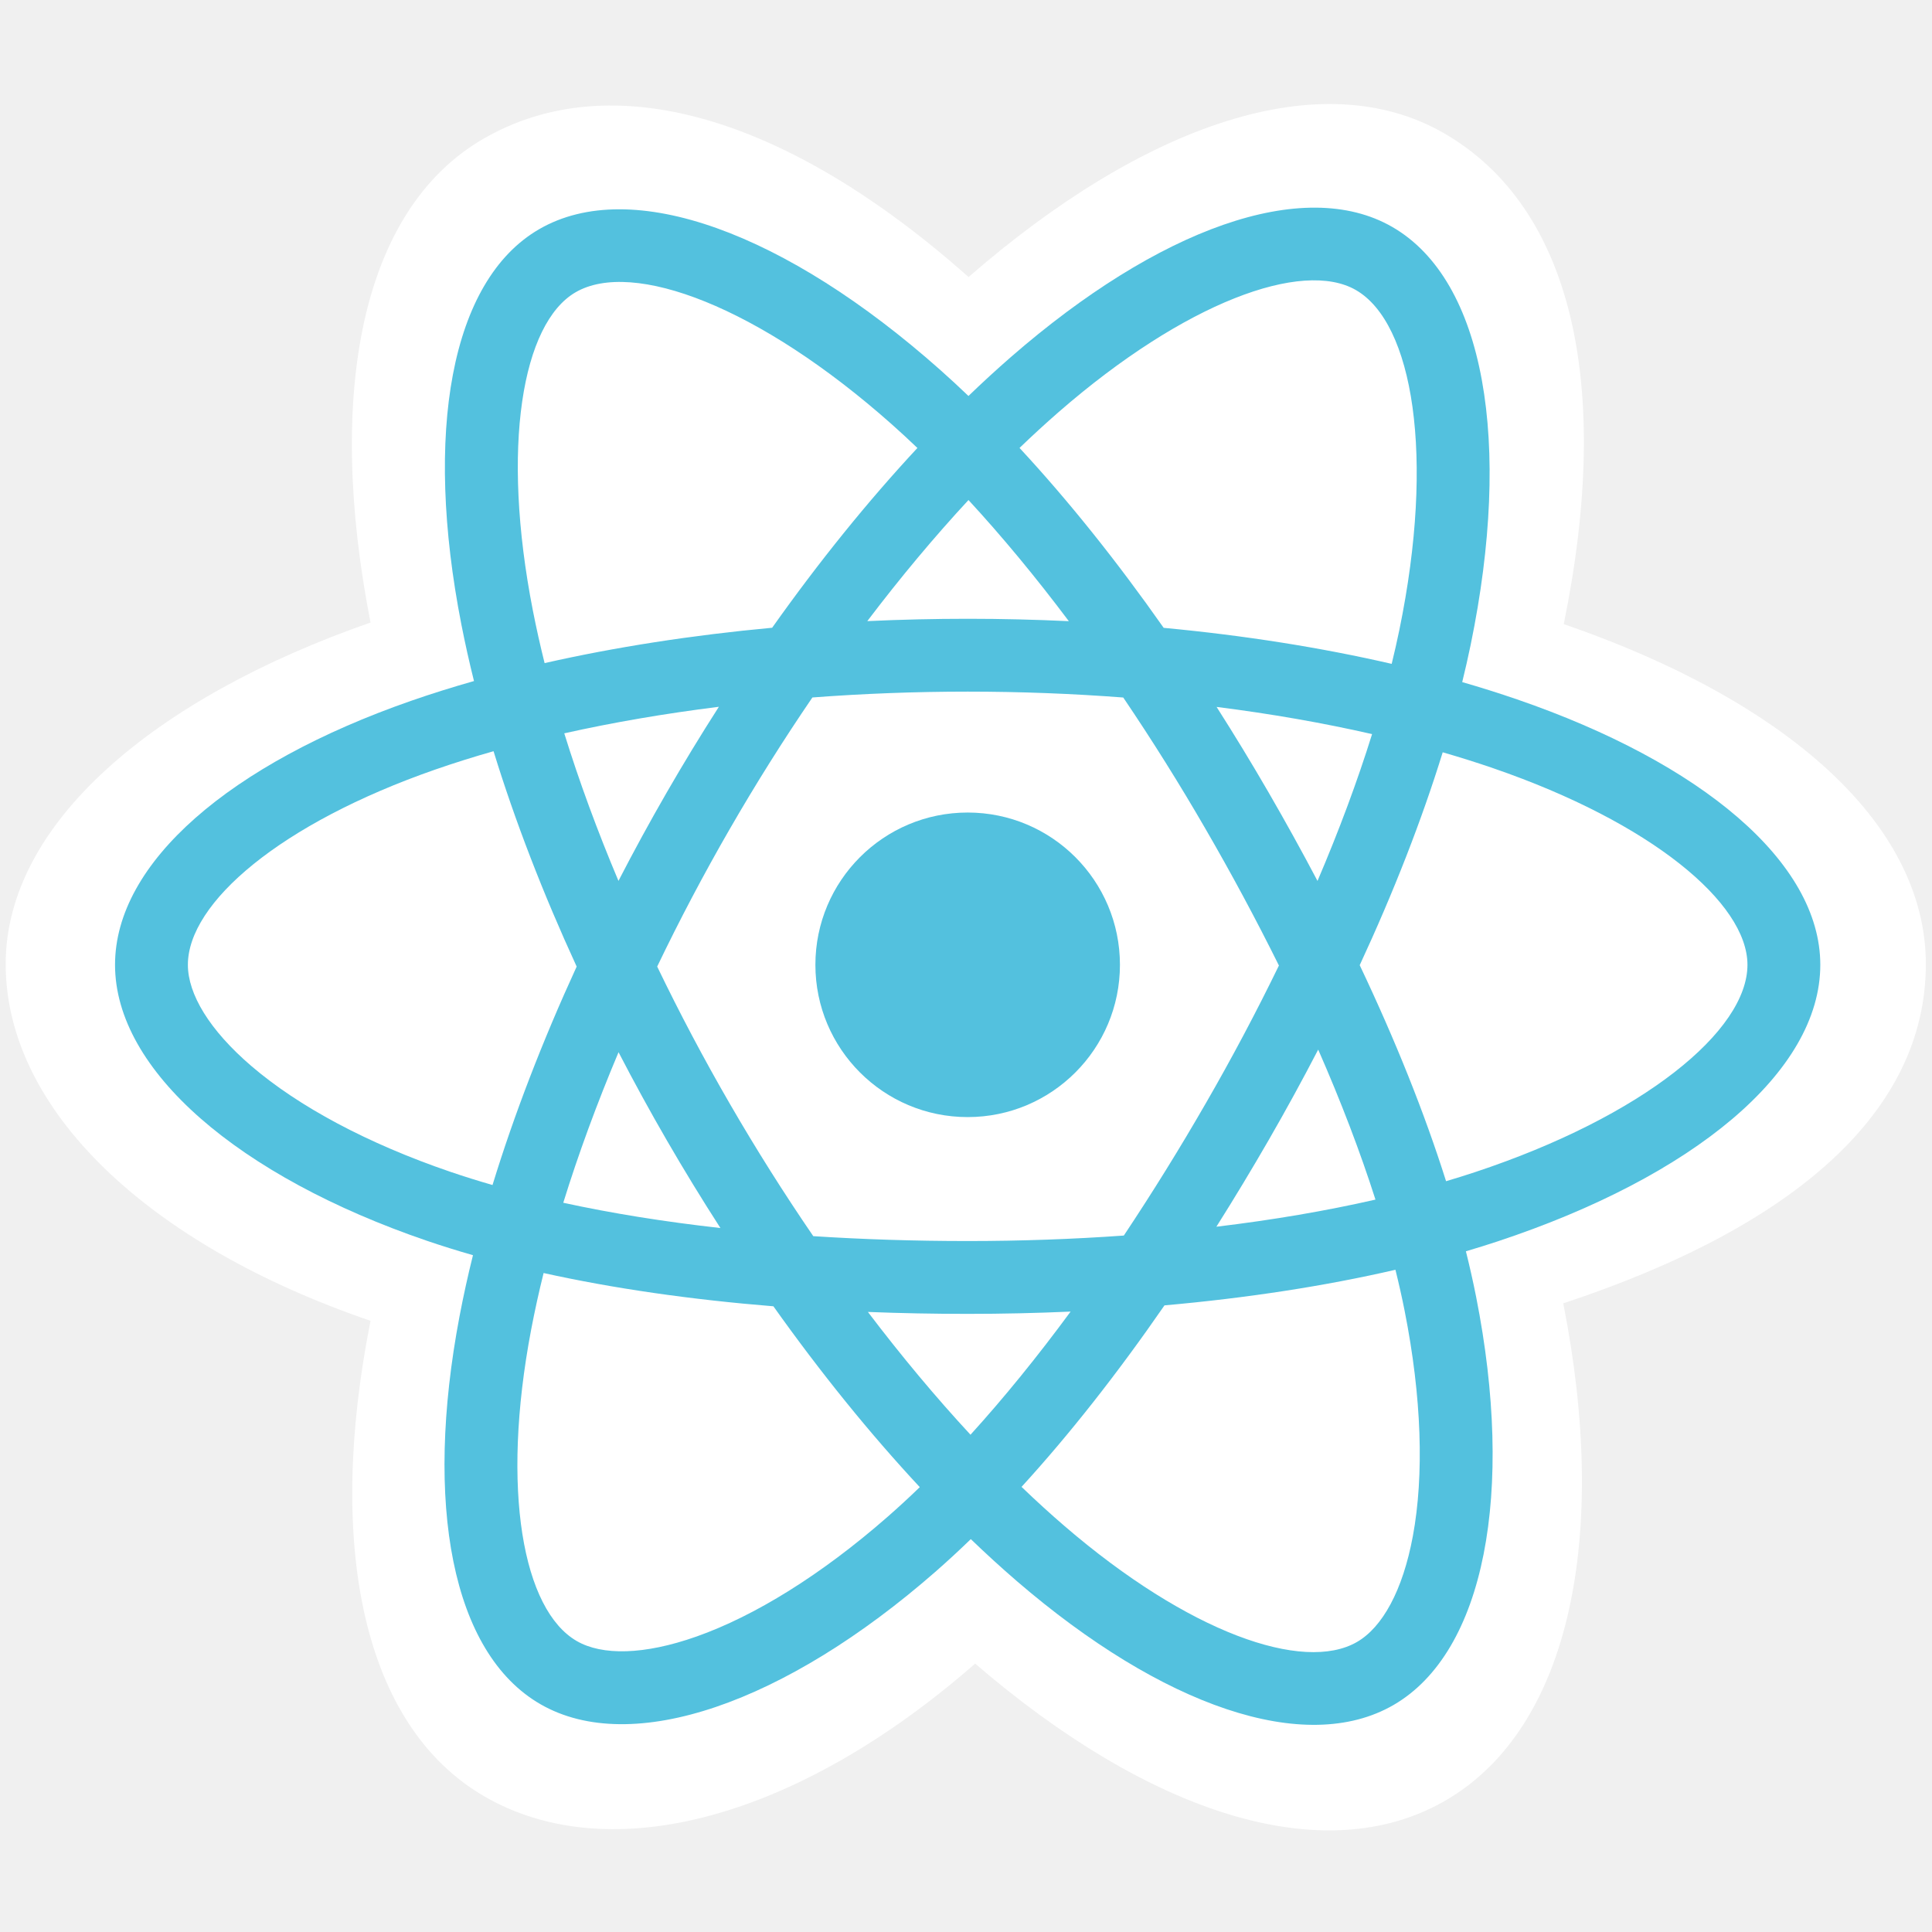
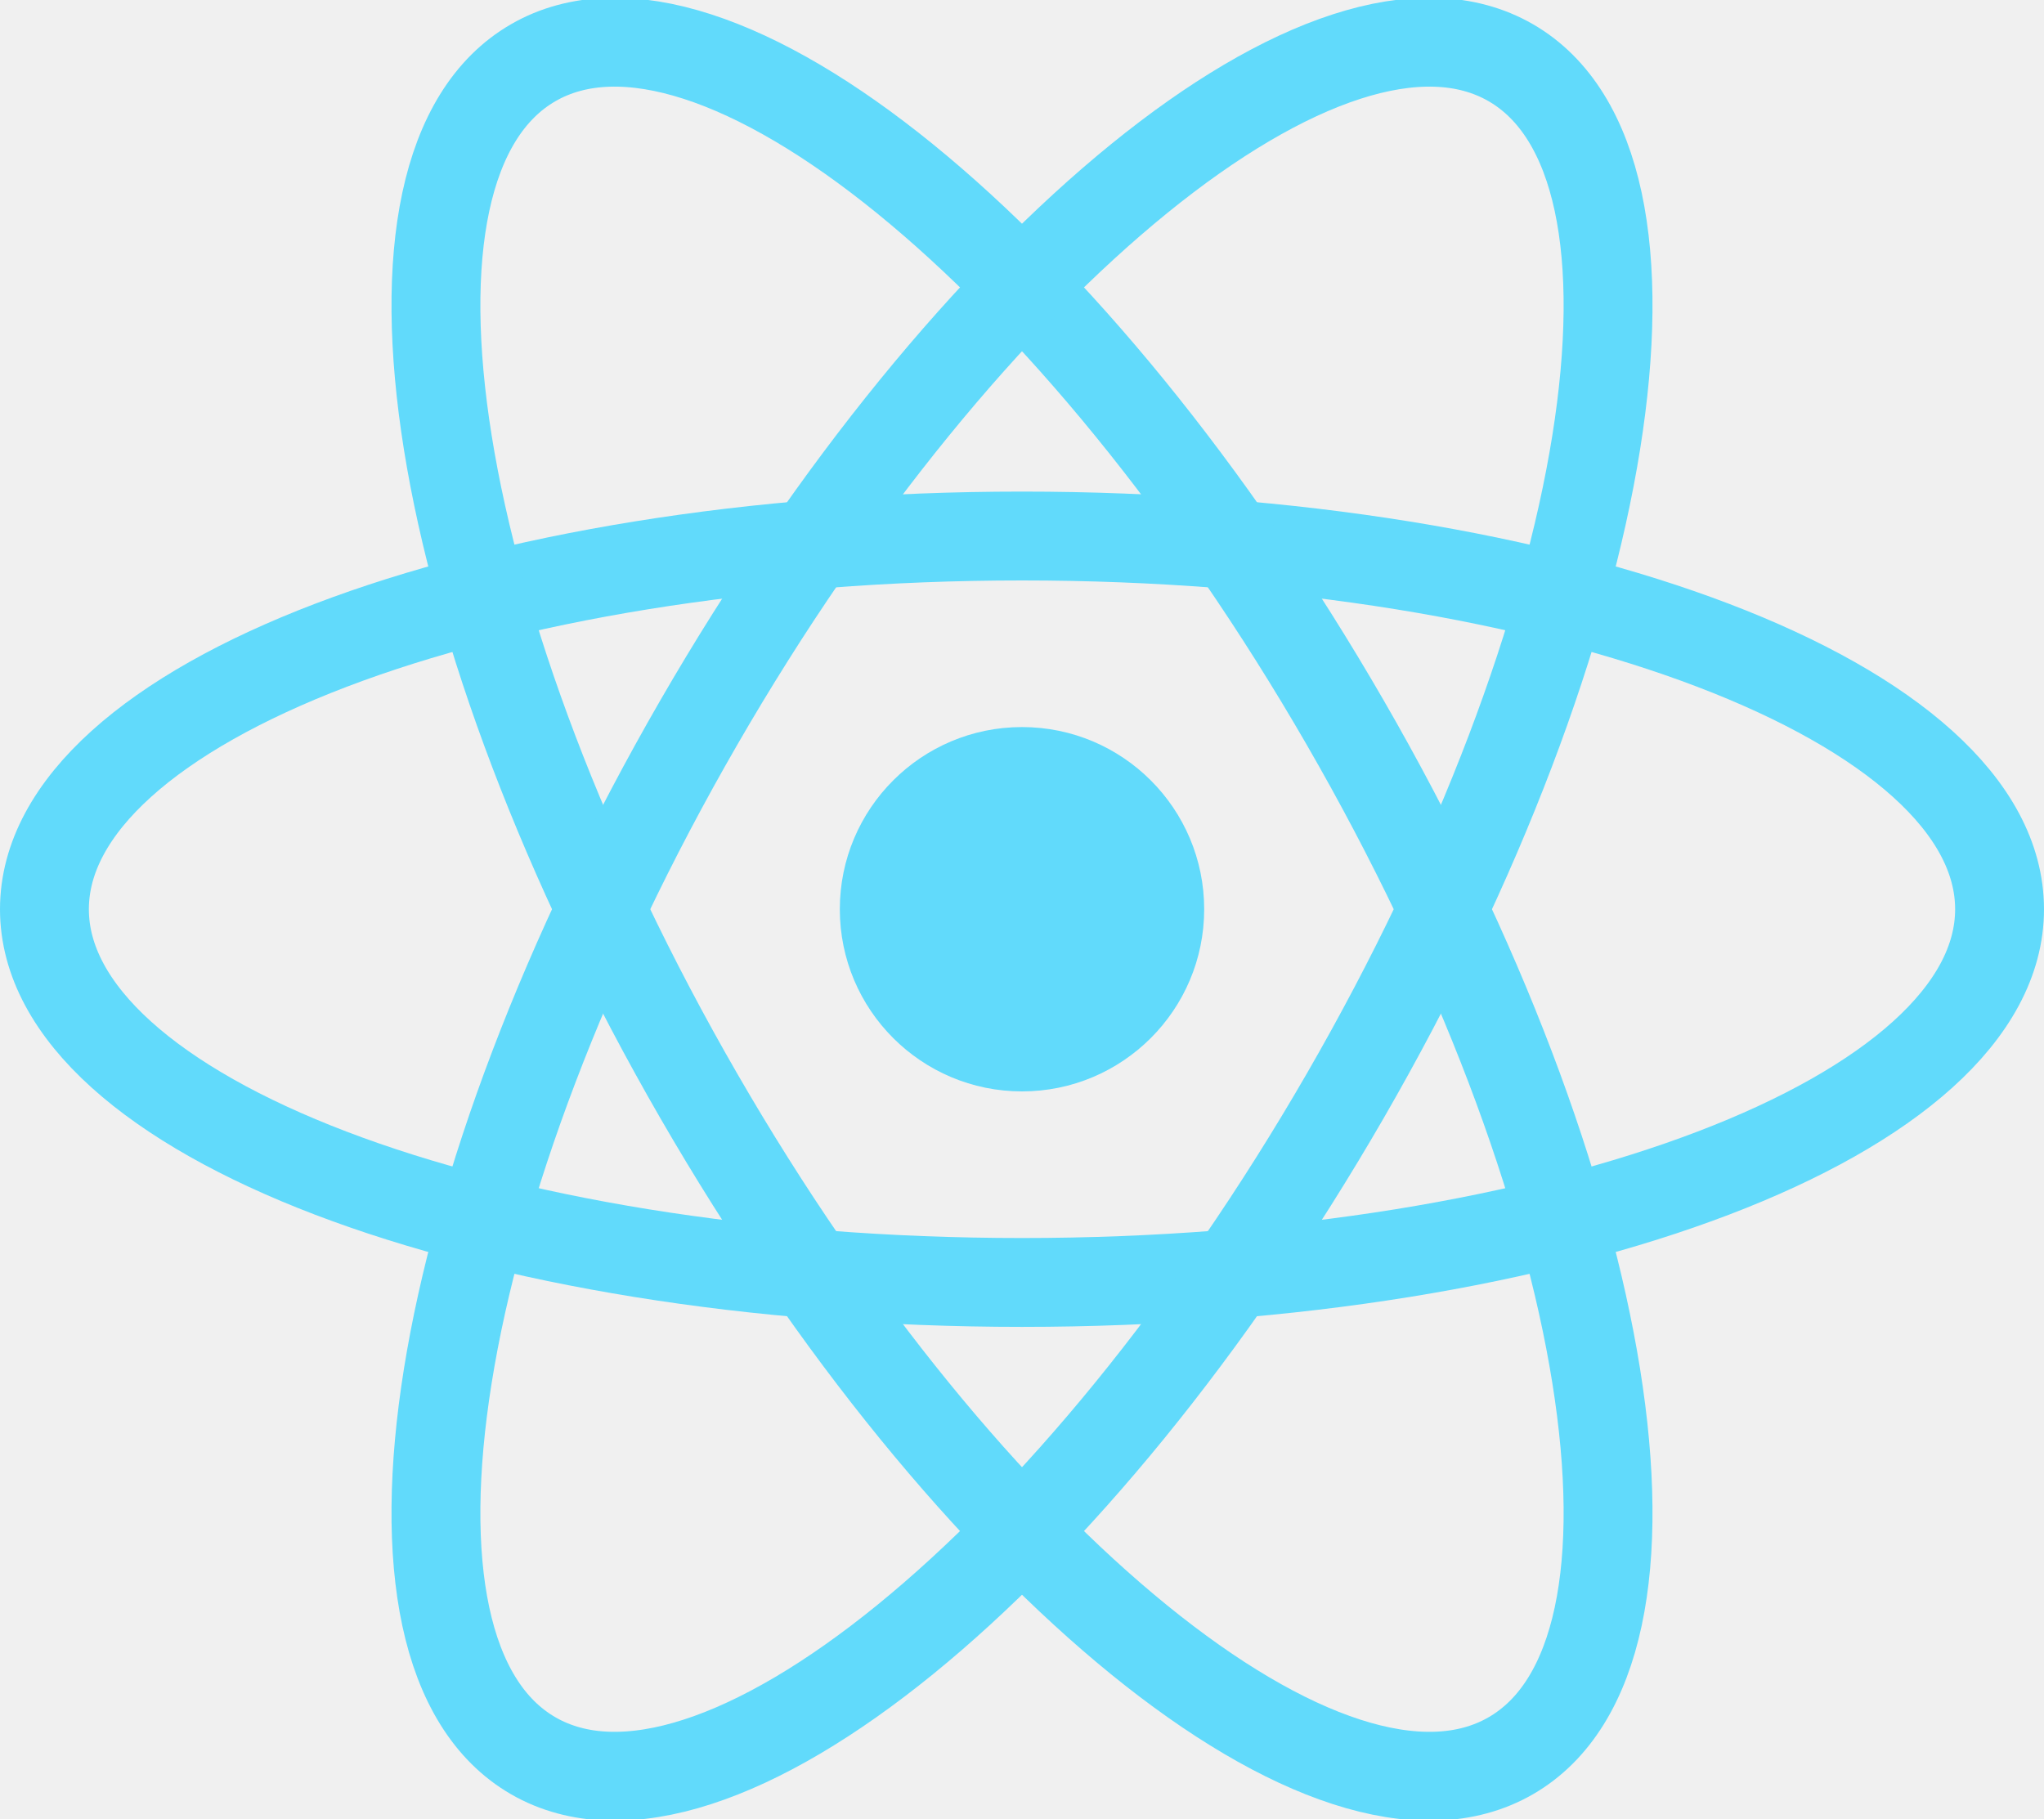
- <svg xmlns="http://www.w3.org/2000/svg" width="800px" height="800px" viewBox="0 -13 256 256" preserveAspectRatio="xMinYMin meet">
-   <path d="M.754 114.75c0 19.215 18.763 37.152 48.343 47.263-5.907 29.737-1.058 53.706 15.136 63.045 16.645 9.6 41.443 2.955 64.98-17.62 22.943 19.744 46.13 27.514 62.31 18.148 16.63-9.627 21.687-35.221 15.617-65.887 30.81-10.186 48.044-25.481 48.044-44.949 0-18.769-18.797-35.006-47.979-45.052 6.535-31.933.998-55.32-15.867-65.045-16.259-9.376-39.716-1.204-62.996 19.056C104.122 2.205 80.897-4.36 64.05 5.392 47.806 14.795 43.171 39.2 49.097 69.487 20.515 79.452.754 96.057.754 114.75z" fill="#FFF" />
-   <path d="M201.025 79.674a151.364 151.364 0 0 0-7.274-2.292 137.5 137.5 0 0 0 1.124-4.961c5.506-26.728 1.906-48.26-10.388-55.348-11.787-6.798-31.065.29-50.535 17.233a151.136 151.136 0 0 0-5.626 5.163 137.573 137.573 0 0 0-3.744-3.458c-20.405-18.118-40.858-25.752-53.139-18.643-11.776 6.817-15.264 27.06-10.307 52.39a150.91 150.91 0 0 0 1.67 7.484c-2.894.822-5.689 1.698-8.363 2.63-23.922 8.34-39.2 21.412-39.2 34.97 0 14.004 16.4 28.05 41.318 36.566a128.44 128.44 0 0 0 6.11 1.91 147.813 147.813 0 0 0-1.775 8.067c-4.726 24.89-1.035 44.653 10.71 51.428 12.131 6.995 32.491-.195 52.317-17.525 1.567-1.37 3.14-2.823 4.715-4.346a148.34 148.34 0 0 0 6.108 5.573c19.204 16.525 38.17 23.198 49.905 16.405 12.12-7.016 16.058-28.247 10.944-54.078-.39-1.973-.845-3.988-1.355-6.04 1.43-.422 2.833-.858 4.202-1.312 25.904-8.582 42.757-22.457 42.757-36.648 0-13.607-15.77-26.767-40.174-35.168z" fill="#53C1DE" />
-   <path d="M195.406 142.328c-1.235.409-2.503.804-3.795 1.187-2.86-9.053-6.72-18.68-11.442-28.625 4.507-9.71 8.217-19.213 10.997-28.208 2.311.67 4.555 1.375 6.717 2.12 20.91 7.197 33.664 17.84 33.664 26.04 0 8.735-13.775 20.075-36.14 27.486zm-9.28 18.389c2.261 11.422 2.584 21.749 1.086 29.822-1.346 7.254-4.052 12.09-7.398 14.027-7.121 4.122-22.35-1.236-38.772-15.368-1.883-1.62-3.78-3.35-5.682-5.18 6.367-6.964 12.73-15.06 18.94-24.05 10.924-.969 21.244-2.554 30.603-4.717.46 1.86.87 3.683 1.223 5.466zm-93.85 43.137c-6.957 2.457-12.498 2.527-15.847.596-7.128-4.11-10.09-19.98-6.049-41.265a138.507 138.507 0 0 1 1.65-7.502c9.255 2.047 19.5 3.52 30.45 4.408 6.251 8.797 12.798 16.883 19.396 23.964a118.863 118.863 0 0 1-4.305 3.964c-8.767 7.664-17.552 13.1-25.294 15.835zm-32.593-61.58c-11.018-3.766-20.117-8.66-26.354-14-5.604-4.8-8.434-9.565-8.434-13.432 0-8.227 12.267-18.722 32.726-25.855a139.276 139.276 0 0 1 7.777-2.447c2.828 9.197 6.537 18.813 11.013 28.537-4.534 9.869-8.296 19.638-11.15 28.943a118.908 118.908 0 0 1-5.578-1.746zm10.926-74.37c-4.247-21.703-1.427-38.074 5.67-42.182 7.56-4.376 24.275 1.864 41.893 17.507 1.126 1 2.257 2.047 3.39 3.13-6.564 7.049-13.051 15.074-19.248 23.82-10.627.985-20.8 2.567-30.152 4.686a141.525 141.525 0 0 1-1.553-6.962zm97.467 24.067a306.982 306.982 0 0 0-6.871-11.3c7.21.91 14.117 2.12 20.603 3.601-1.947 6.241-4.374 12.767-7.232 19.457a336.42 336.42 0 0 0-6.5-11.758zm-39.747-38.714c4.452 4.823 8.911 10.209 13.297 16.052a284.245 284.245 0 0 0-26.706-.006c4.39-5.789 8.887-11.167 13.409-16.046zm-40.002 38.78a285.24 285.24 0 0 0-6.378 11.685c-2.811-6.667-5.216-13.222-7.18-19.552 6.447-1.443 13.322-2.622 20.485-3.517a283.79 283.79 0 0 0-6.927 11.384zm7.133 57.683c-7.4-.826-14.379-1.945-20.824-3.348 1.995-6.442 4.453-13.138 7.324-19.948a283.494 283.494 0 0 0 6.406 11.692 285.27 285.27 0 0 0 7.094 11.604zm33.136 27.389c-4.575-4.937-9.138-10.397-13.595-16.27 4.326.17 8.737.256 13.22.256 4.606 0 9.159-.103 13.64-.303-4.4 5.98-8.843 11.448-13.265 16.317zm46.072-51.032c3.02 6.884 5.566 13.544 7.588 19.877-6.552 1.495-13.625 2.699-21.078 3.593a337.537 337.537 0 0 0 6.937-11.498 306.632 306.632 0 0 0 6.553-11.972zm-14.915 7.15a316.478 316.478 0 0 1-10.84 17.49c-6.704.479-13.632.726-20.692.726-7.031 0-13.871-.219-20.458-.646A273.798 273.798 0 0 1 96.72 133.28a271.334 271.334 0 0 1-9.64-18.206 273.864 273.864 0 0 1 9.611-18.216v.002a271.252 271.252 0 0 1 10.956-17.442c6.72-.508 13.61-.774 20.575-.774 6.996 0 13.895.268 20.613.78a290.704 290.704 0 0 1 10.887 17.383 316.418 316.418 0 0 1 9.741 18.13 290.806 290.806 0 0 1-9.709 18.29zm19.913-107.792c7.566 4.364 10.509 21.961 5.755 45.038a127.525 127.525 0 0 1-1.016 4.492c-9.374-2.163-19.554-3.773-30.212-4.773-6.209-8.841-12.642-16.88-19.1-23.838a141.92 141.92 0 0 1 5.196-4.766c16.682-14.518 32.273-20.25 39.377-16.153z" fill="#FFF" />
-   <path d="M128.221 94.665c11.144 0 20.177 9.034 20.177 20.177 0 11.144-9.033 20.178-20.177 20.178-11.143 0-20.177-9.034-20.177-20.178 0-11.143 9.034-20.177 20.177-20.177" fill="#53C1DE" />
+ <svg xmlns="http://www.w3.org/2000/svg" viewBox="-11.5 -10.232 23 20.463">
+   <circle cx="0" cy="0" r="2.05" fill="#61dafb" />
+   <g stroke="#61dafb" stroke-width="1" fill="none">
+     <ellipse rx="11" ry="4.2" />
+     <ellipse rx="11" ry="4.2" transform="rotate(60)" />
+     <ellipse rx="11" ry="4.2" transform="rotate(120)" />
+   </g>
</svg>
